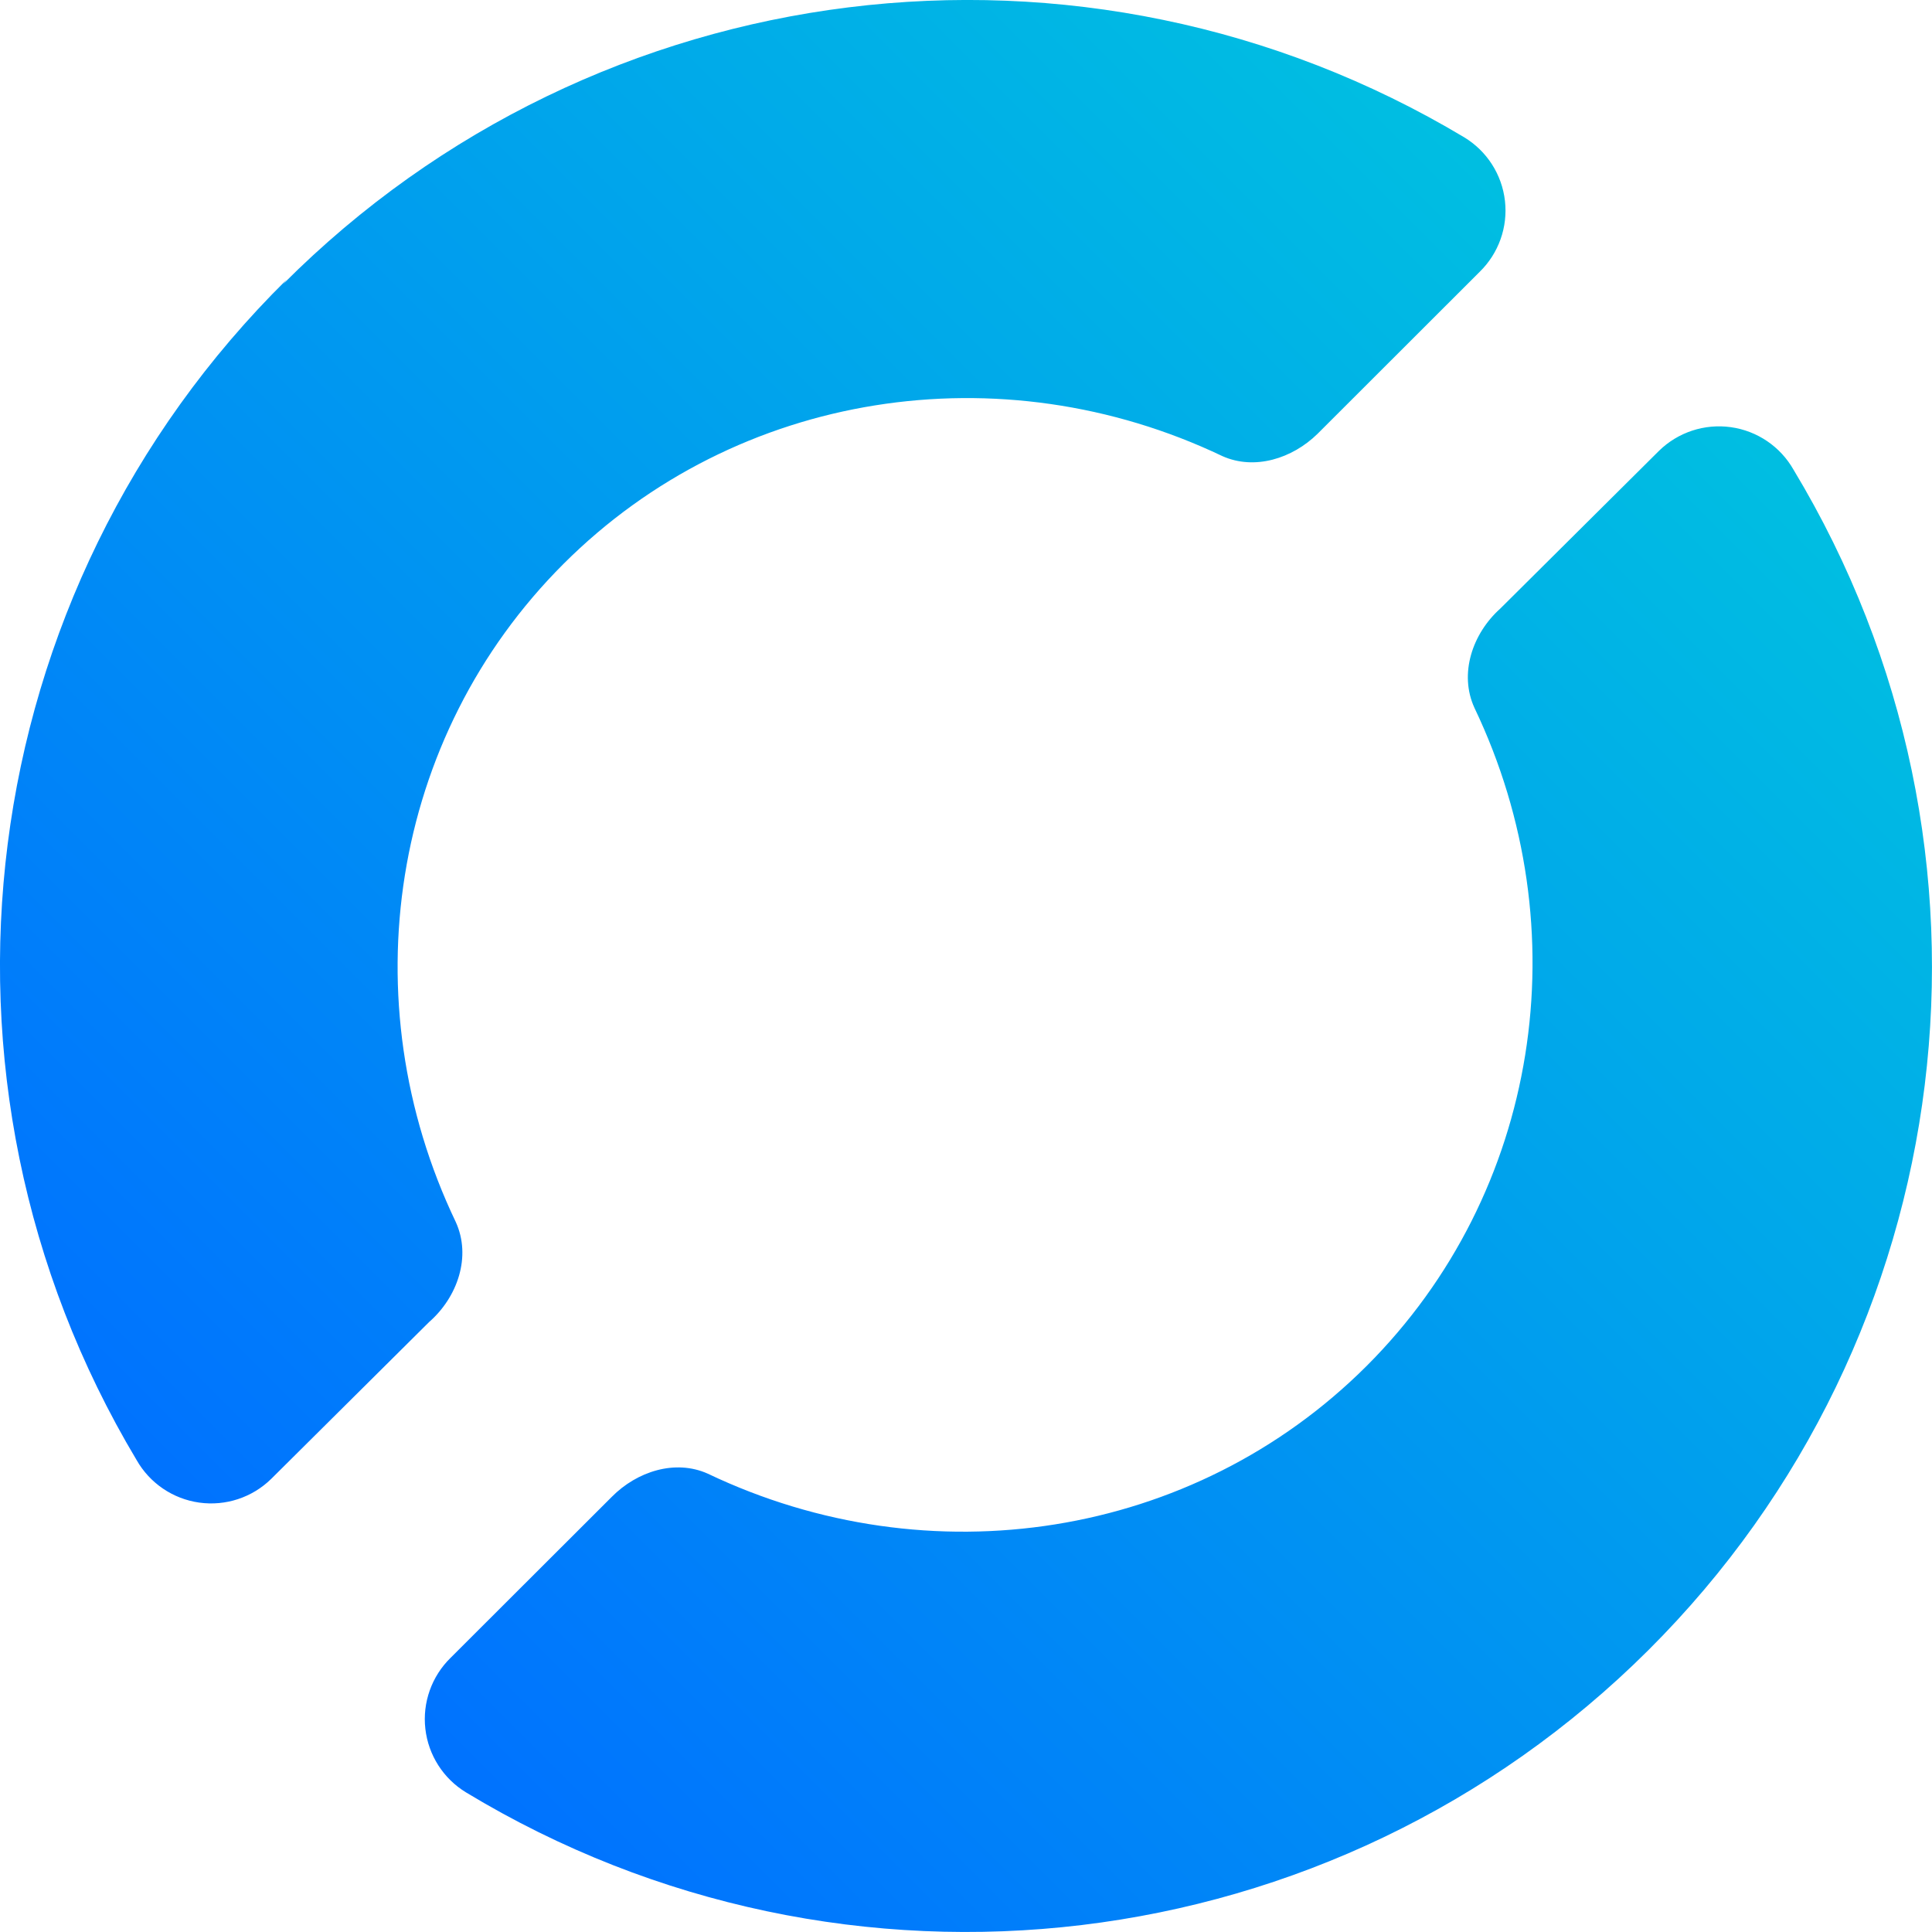
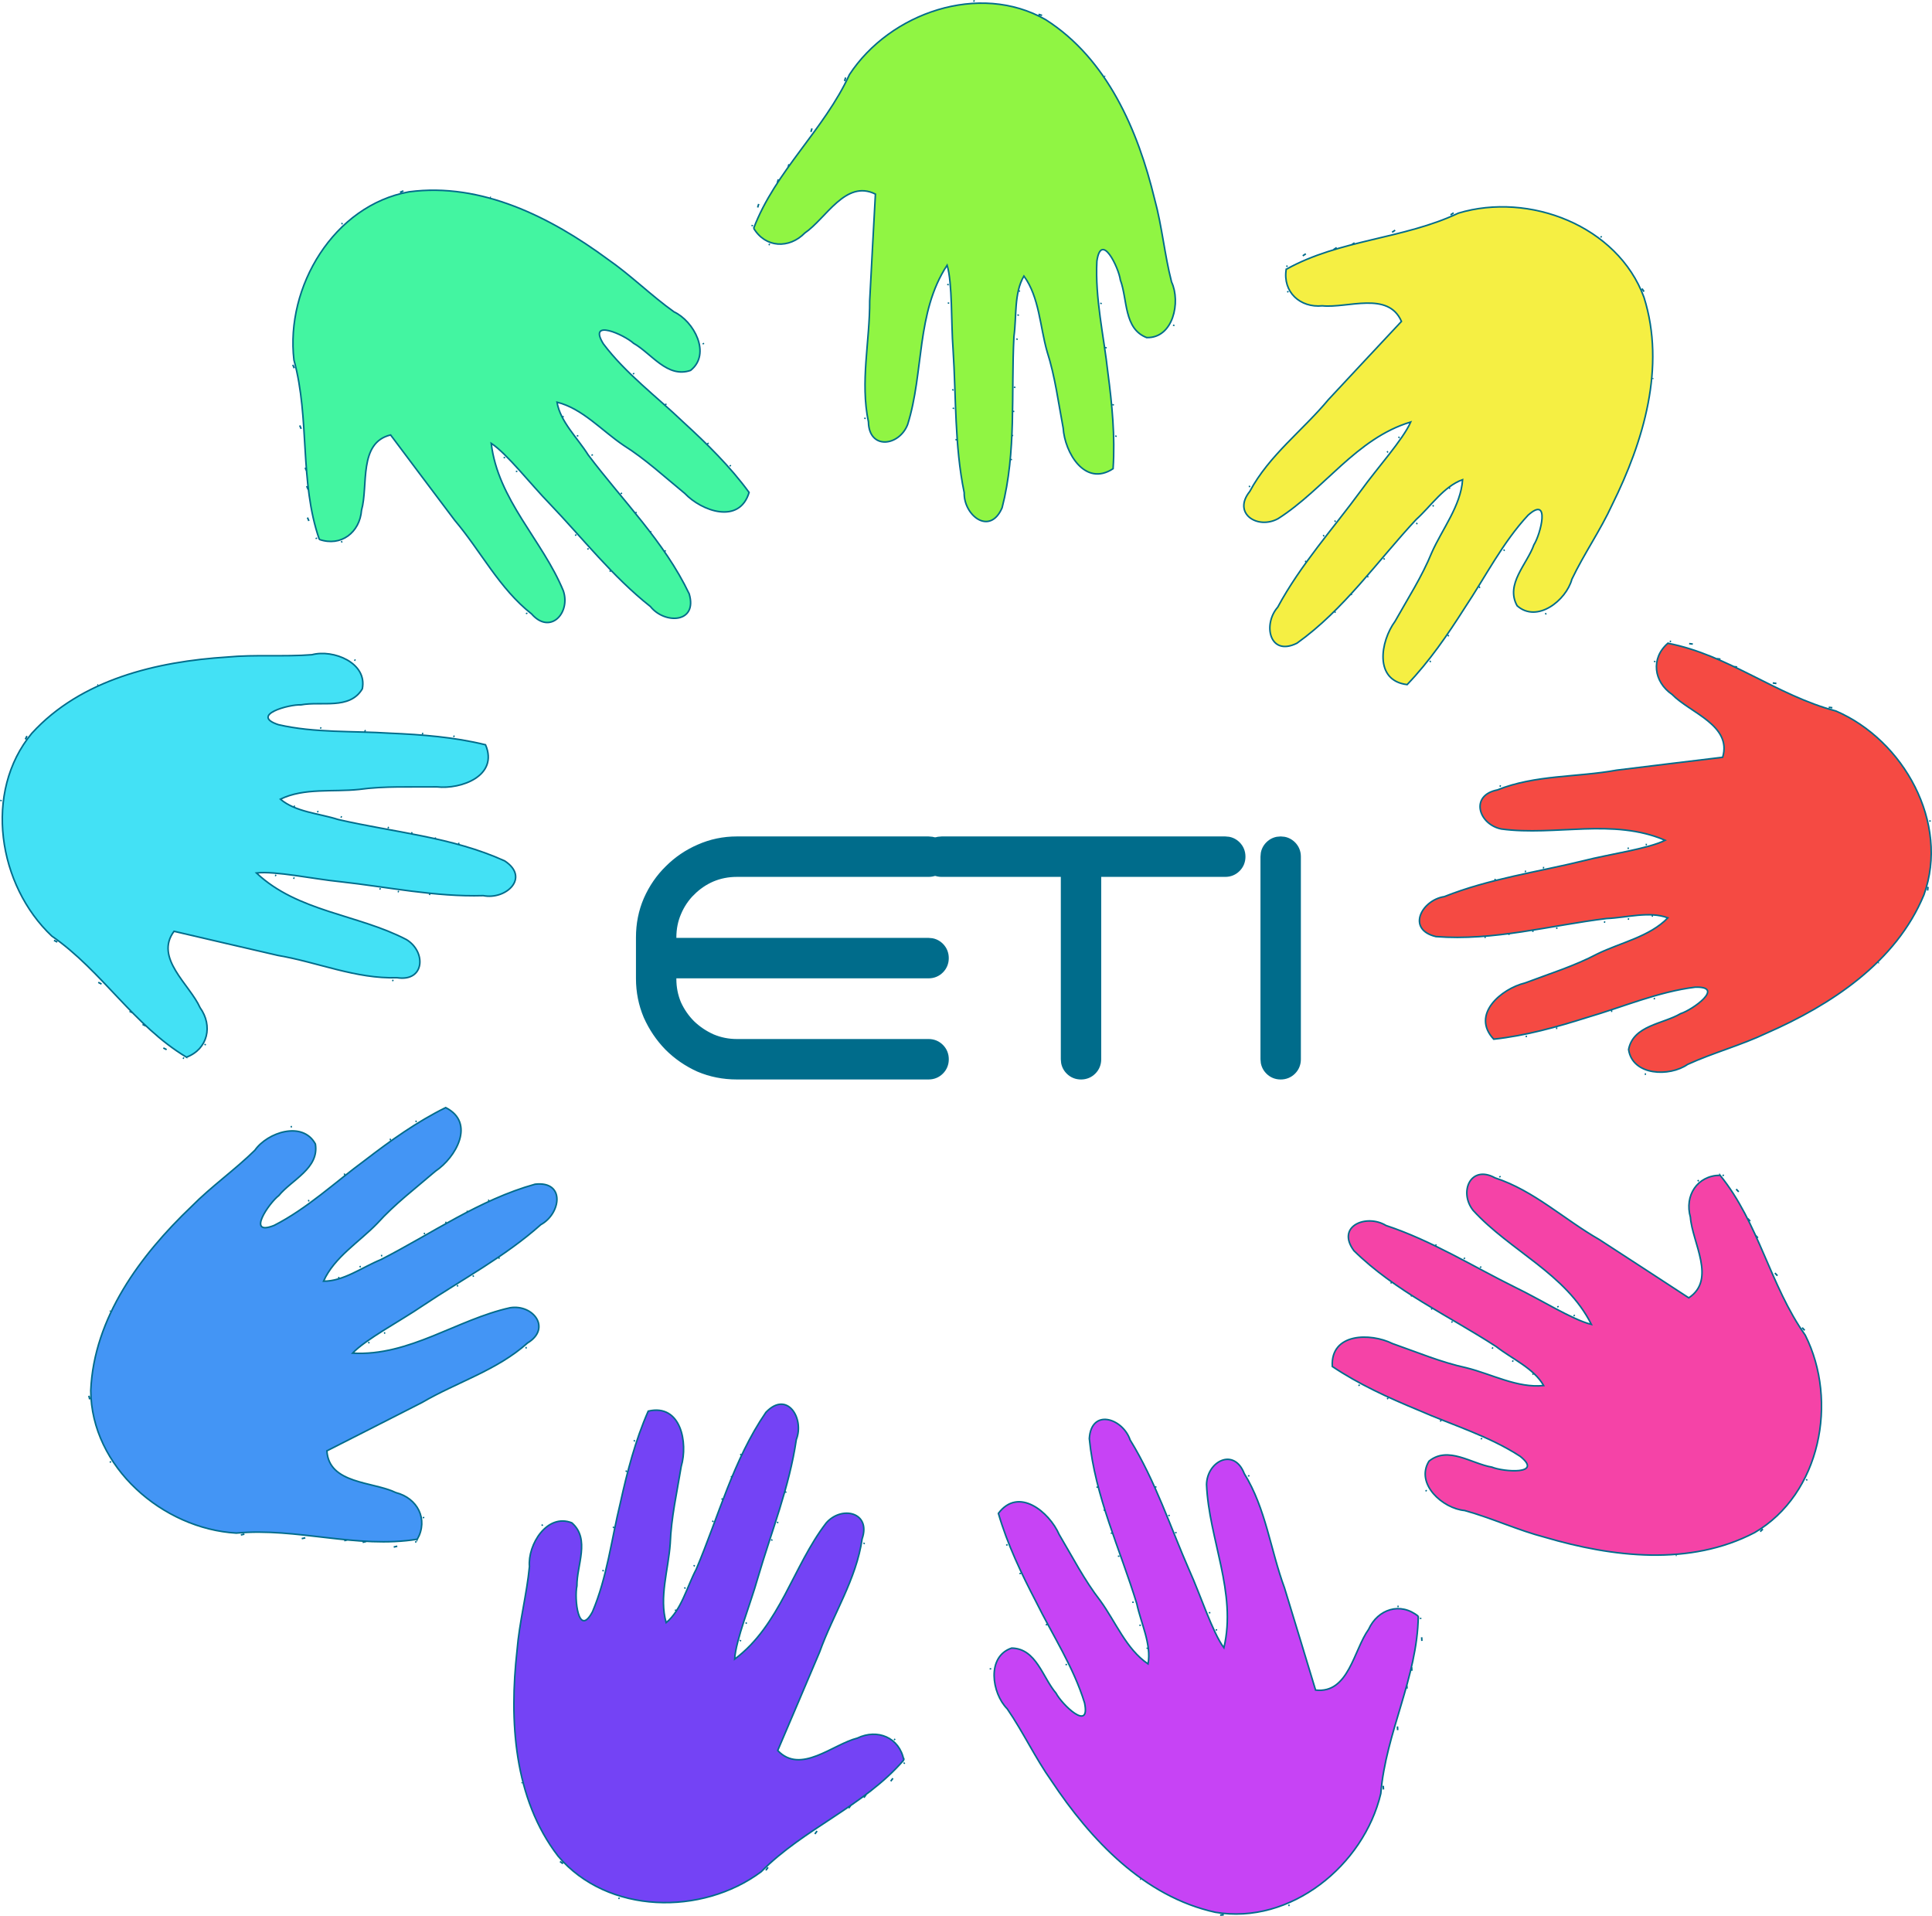
- <svg xmlns="http://www.w3.org/2000/svg" xmlns:xlink="http://www.w3.org/1999/xlink" xml:space="preserve" width="26" height="26" style="isolation:isolate" viewBox="66.993 897.484 26 26">
-   <defs>
-     <linearGradient xlink:href="#a" id="b" x1=".148" x2=".845" y1=".851" y2=".154" gradientTransform="matrix(26.00048 0 0 25.99935 66.993 897.485)" gradientUnits="userSpaceOnUse" />
-   </defs>
-   <linearGradient id="a" x1=".148" x2=".845" y1=".851" y2=".154" gradientTransform="matrix(26.301 0 0 26.331 90.674 911.757)" gradientUnits="userSpaceOnUse">
-     <stop offset="0" stop-color="#004ba6" style="stop-color:#0071ff;stop-opacity:1" />
-     <stop offset="1" stop-color="#00bfe1" style="stop-color:#00bfe1;stop-opacity:1" />
-   </linearGradient>
-   <path fill="url(#a)" d="m89.318 903.552-2.135 2.122c-.376.337-.558.879-.347 1.337 1.422 2.976.882 6.524-1.452 8.856-2.335 2.331-5.887 2.87-8.866 1.449-.439-.197-.954-.03-1.292.312l-2.17 2.167a1.154 1.154 0 0 0 .208 1.81 13.005 13.005 0 0 0 15.91-1.912 12.97 12.97 0 0 0 1.956-15.887 1.154 1.154 0 0 0-1.812-.254zm-18.467-2.305a12.969 12.969 0 0 0-2.02 15.885 1.154 1.154 0 0 0 1.812.254l2.124-2.11c.385-.336.572-.884.359-1.348-1.423-2.976-.884-6.524 1.451-8.856 2.334-2.332 5.887-2.871 8.866-1.45.434.194.942.033 1.281-.3l2.182-2.18a1.152 1.152 0 0 0-.208-1.81 13.009 13.009 0 0 0-15.893 1.973z" style="fill:url(#b);stroke-width:.988" />
+ <svg xmlns="http://www.w3.org/2000/svg" version="1.1" id="svg2" viewBox="0 0 96.638 95.82" height="27.042mm" width="27.273mm">
+   <defs id="defs4" />
+   <path style="fill:#90f543;fill-opacity:1;stroke:#006c8b;stroke-width:0.078;stroke-miterlimit:4;stroke-dasharray:none;stroke-opacity:1" d="m 37.697,11.42 c 1.088,-2.863 3.525,-4.926 4.794,-7.693 2.024,-3.084 6.491,-4.639 9.812,-2.744 3.082,1.959 4.617,5.54 5.447,8.964 0.376,1.366 0.5,2.798 0.852,4.158 0.463,0.996 0.087,2.816 -1.245,2.779 -1.154,-0.44 -0.953,-1.912 -1.317,-2.878 -0.08,-0.617 -0.956,-2.446 -1.174,-0.947 -0.097,1.869 0.346,3.725 0.55,5.579 0.21,1.59 0.367,3.198 0.26,4.804 -1.411,0.925 -2.419,-0.81 -2.496,-2.034 -0.243,-1.278 -0.403,-2.575 -0.802,-3.816 -0.36,-1.252 -0.388,-2.723 -1.162,-3.787 -0.503,0.859 -0.361,2.026 -0.499,3.02 -0.149,2.858 0.131,5.772 -0.593,8.573 -0.614,1.413 -1.924,0.38 -1.895,-0.76 -0.488,-2.355 -0.401,-4.78 -0.557,-7.171 -0.101,-1.318 -0.026,-3.297 -0.298,-4.203 -1.559,2.373 -1.15,5.356 -1.975,7.969 -0.424,1.092 -1.933,1.278 -1.96,-0.133 -0.422,-2.007 0.073,-4.036 0.063,-6.057 0.088,-1.779 0.192,-3.557 0.286,-5.336 -1.491,-0.746 -2.476,1.231 -3.533,1.947 -0.776,0.795 -1.966,0.752 -2.556,-0.237 z m 0.751,0.799 0.063,0.019 z m 4.828,8.671 -0.019,0.063 z m 4.151,-6.688 -0.019,0.063 z m 0.027,0.924 -0.019,0.063 z m 0.218,4.341 -0.019,0.063 z m 0.027,0.924 -0.019,0.063 z m 0.138,1.569 -0.019,0.063 z m 2.735,1.054 0.019,-0.063 z m 0.058,-1.204 0.019,-0.063 z m 0.058,-1.204 0.019,-0.063 z m 0.057,-1.204 0.019,-0.063 z m 0.115,-2.408 0.019,-0.063 z m 0.058,-1.204 0.019,-0.063 z m 0.058,-1.204 0.019,-0.063 z m 4.833,7.26 0.019,-0.063 z m -0.138,-1.569 0.019,-0.063 z m -0.36,-2.857 0.019,-0.063 z m -0.249,-2.213 0.019,-0.063 z m 3.638,1.097 0.019,-0.063 z m -3.436,-12.469 -0.021,-0.038 z m -3.14,-3.065 -0.176,-0.053 z m -3.372,-0.711 -0.063,-0.019 z m -6.454,3.818 -0.053,0.176 z m -1.683,2.546 -0.053,0.176 z m -1.15,1.791 -0.053,0.176 z m -0.533,0.756 -0.053,0.176 z m -0.981,1.231 -0.053,0.176 z m -0.316,1.05 -0.019,0.063 z" id="path15342" />
+   <path id="path15448" d="m 64.337,13.469 c 2.673,-1.494 5.865,-1.506 8.614,-2.81 3.532,-1.061 7.953,0.621 9.279,4.208 1.102,3.483 -0.022,7.213 -1.586,10.369 -0.59,1.288 -1.415,2.465 -2.019,3.733 -0.285,1.061 -1.742,2.213 -2.739,1.328 -0.602,-1.079 0.498,-2.078 0.84,-3.051 0.335,-0.525 0.839,-2.489 -0.291,-1.48 -1.275,1.37 -2.128,3.076 -3.163,4.627 -0.861,1.353 -1.774,2.686 -2.887,3.847 -1.675,-0.199 -1.332,-2.177 -0.606,-3.163 0.635,-1.135 1.346,-2.232 1.837,-3.439 0.529,-1.191 1.452,-2.335 1.543,-3.648 -0.937,0.334 -1.578,1.319 -2.323,1.993 -1.951,2.093 -3.609,4.506 -5.962,6.186 -1.378,0.687 -1.718,-0.946 -0.963,-1.801 1.139,-2.118 2.764,-3.919 4.18,-5.851 0.77,-1.075 2.098,-2.543 2.472,-3.411 -2.719,0.816 -4.321,3.363 -6.633,4.834 -1.027,0.564 -2.302,-0.265 -1.416,-1.362 0.966,-1.809 2.649,-3.045 3.939,-4.599 1.21,-1.306 2.433,-2.601 3.647,-3.904 -0.663,-1.531 -2.688,-0.649 -3.958,-0.78 -1.106,0.11 -1.989,-0.688 -1.806,-1.826 z m 0.062,1.095 0.036,0.055 z m -1.872,9.747 -0.055,0.036 z m 7.477,-2.454 -0.055,0.036 z m -0.573,0.725 -0.055,0.036 z m -2.622,3.466 -0.055,0.036 z m -0.573,0.725 -0.055,0.036 z m -0.902,1.29 -0.055,0.036 z m 1.418,2.566 0.055,-0.036 z m 0.818,-0.886 0.055,-0.036 z m 0.818,-0.885 0.055,-0.036 z m 0.818,-0.886 0.055,-0.036 z m 1.635,-1.771 0.055,-0.036 z m 0.818,-0.885 0.055,-0.036 z m 0.818,-0.886 0.055,-0.036 z m -0.962,8.67 0.055,-0.036 z m 0.902,-1.29 0.055,-0.036 z m 1.56,-2.42 0.055,-0.036 z m 1.231,-1.855 0.055,-0.036 z m 2.082,3.18 0.055,-0.036 z m 5.379,-11.761 0.009,-0.043 z m -0.436,-4.368 -0.101,-0.153 z m -2.126,-2.714 -0.036,-0.055 z m -7.397,-1.226 -0.153,0.101 z m -2.925,0.868 -0.153,0.101 z m -2.031,0.632 -0.153,0.101 z m -0.894,0.236 -0.153,0.101 z m -1.543,0.312 -0.153,0.101 z m -0.917,0.601 -0.055,0.036 z" style="fill:#f5ef43;fill-opacity:1;stroke:#006c8b;stroke-width:0.078;stroke-miterlimit:4;stroke-dasharray:none;stroke-opacity:1" />
+   <path id="path15454" d="m 83.428,32.172 c 3.007,0.575 5.461,2.618 8.404,3.388 3.387,1.459 5.693,5.59 4.404,9.191 -1.393,3.377 -4.651,5.511 -7.877,6.923 -1.279,0.607 -2.667,0.978 -3.945,1.561 -0.9,0.629 -2.757,0.575 -2.952,-0.744 0.233,-1.214 1.716,-1.271 2.604,-1.797 0.594,-0.186 2.241,-1.367 0.728,-1.321 -1.857,0.229 -3.606,0.988 -5.396,1.511 -1.529,0.483 -3.085,0.917 -4.683,1.09 -1.156,-1.23 0.378,-2.524 1.569,-2.813 1.216,-0.461 2.465,-0.844 3.616,-1.453 1.17,-0.572 2.612,-0.856 3.526,-1.803 -0.933,-0.347 -2.057,-0.005 -3.06,0.033 -2.839,0.349 -5.659,1.131 -8.542,0.905 -1.497,-0.36 -0.708,-1.83 0.419,-1.999 2.234,-0.89 4.635,-1.225 6.961,-1.794 1.28,-0.328 3.241,-0.598 4.085,-1.024 -2.607,-1.124 -5.471,-0.203 -8.187,-0.563 -1.149,-0.228 -1.593,-1.683 -0.209,-1.954 1.902,-0.764 3.985,-0.628 5.972,-0.99 1.766,-0.222 3.535,-0.428 5.302,-0.645 0.476,-1.599 -1.642,-2.226 -2.53,-3.143 -0.917,-0.627 -1.081,-1.806 -0.21,-2.56 z m -0.656,0.879 -0.009,0.065 z m -7.696,6.263 -0.065,-0.007 z m 7.304,2.929 -0.065,-0.009 z m -0.905,0.187 -0.065,-0.007 z m -4.235,0.969 -0.065,-0.007 z m -0.905,0.187 -0.065,-0.009 z m -1.52,0.408 -0.065,-0.007 z m -0.562,2.878 0.065,0.009 z m 1.195,-0.152 0.065,0.009 z m 1.195,-0.152 0.065,0.009 z m 1.195,-0.152 0.065,0.009 z m 2.391,-0.305 0.065,0.009 z m 1.195,-0.152 0.065,0.009 z m 1.195,-0.152 0.065,0.007 z m -6.307,6.023 0.065,0.009 z m 1.52,-0.408 0.065,0.009 z m 2.75,-0.851 0.065,0.007 z m 2.135,-0.63 0.065,0.009 z m -0.448,3.775 0.065,0.009 z m 11.677,-5.551 0.034,-0.027 z m 2.472,-3.626 0.022,-0.182 z m 0.115,-3.446 0.009,-0.065 z m -4.879,-5.696 -0.182,-0.022 z m -2.799,-1.216 -0.182,-0.022 z m -1.963,-0.822 -0.182,-0.022 z m -0.836,-0.394 -0.182,-0.022 z m -1.382,-0.753 -0.182,-0.022 z m -1.088,-0.129 -0.065,-0.009 z" style="fill:#f54a43;fill-opacity:1;stroke:#006c8b;stroke-width:0.078;stroke-miterlimit:4;stroke-dasharray:none;stroke-opacity:1" />
+   <path id="path15460" d="m 86.036,58.777 c 1.934,2.374 2.501,5.517 4.262,8 1.657,3.296 0.77,7.944 -2.531,9.874 -3.237,1.691 -7.104,1.231 -10.482,0.237 -1.37,-0.357 -2.672,-0.966 -4.025,-1.341 -1.094,-0.097 -2.481,-1.332 -1.783,-2.468 0.958,-0.78 2.131,0.13 3.149,0.298 0.575,0.239 2.595,0.394 1.407,-0.544 -1.57,-1.019 -3.397,-1.562 -5.104,-2.313 -1.482,-0.613 -2.952,-1.282 -4.288,-2.177 -0.095,-1.685 1.911,-1.691 3.009,-1.146 1.228,0.429 2.431,0.938 3.704,1.213 1.264,0.314 2.551,1.025 3.859,0.887 -0.492,-0.865 -1.573,-1.326 -2.365,-1.943 -2.399,-1.558 -5.062,-2.773 -7.125,-4.8 -0.916,-1.238 0.633,-1.857 1.605,-1.262 2.283,0.755 4.338,2.043 6.485,3.103 1.191,0.572 2.867,1.626 3.787,1.843 -1.275,-2.537 -4.061,-3.674 -5.91,-5.696 -0.733,-0.914 -0.139,-2.314 1.095,-1.631 1.948,0.638 3.457,2.082 5.211,3.083 1.496,0.966 2.983,1.945 4.476,2.916 1.392,-0.919 0.172,-2.761 0.081,-4.035 -0.3,-1.07 0.332,-2.079 1.483,-2.096 z m -1.067,0.251 -0.048,0.045 z m -9.919,-0.152 -0.045,-0.048 z m 3.714,6.941 -0.045,-0.048 z m -0.813,-0.439 -0.045,-0.048 z m -3.867,-1.981 -0.045,-0.048 z m -0.813,-0.439 -0.045,-0.048 z m -1.427,-0.665 -0.045,-0.048 z m -2.28,1.843 0.045,0.048 z m 1.014,0.652 0.045,0.048 z m 1.014,0.652 0.045,0.048 z m 1.014,0.652 0.045,0.048 z m 2.027,1.304 0.045,0.048 z m 1.014,0.652 0.045,0.048 z m 1.014,0.652 0.045,0.048 z m -8.701,0.558 0.045,0.048 z m 1.427,0.665 0.045,0.048 z m 2.653,1.116 0.045,0.048 z m 2.04,0.891 0.045,0.048 z m -2.768,2.603 0.045,0.048 z m 12.511,3.257 0.044,8.84e-4 z m 4.223,-1.188 0.134,-0.126 z m 2.302,-2.566 0.048,-0.045 z m -0.078,-7.501 -0.126,-0.134 z m -1.363,-2.731 -0.126,-0.134 z m -0.975,-1.892 -0.126,-0.134 z m -0.388,-0.839 -0.126,-0.134 z m -0.575,-1.466 -0.126,-0.134 z m -0.751,-0.799 -0.045,-0.048 z" style="fill:#f543a7;fill-opacity:1;stroke:#006c8b;stroke-width:0.078;stroke-miterlimit:4;stroke-dasharray:none;stroke-opacity:1" />
+   <path id="path15466" d="m 70.942,80.835 c -0.044,3.063 -1.629,5.835 -1.875,8.869 -0.848,3.591 -4.514,6.58 -8.282,5.936 -3.566,-0.786 -6.232,-3.626 -8.182,-6.559 -0.82,-1.155 -1.426,-2.458 -2.222,-3.616 -0.776,-0.778 -1.045,-2.617 0.22,-3.037 1.235,0.018 1.549,1.47 2.221,2.253 0.286,0.553 1.735,1.971 1.427,0.488 -0.548,-1.79 -1.599,-3.382 -2.424,-5.054 -0.741,-1.423 -1.438,-2.88 -1.886,-4.425 1.01,-1.352 2.55,-0.066 3.041,1.057 0.665,1.118 1.259,2.282 2.058,3.311 0.767,1.054 1.296,2.425 2.387,3.161 0.179,-0.979 -0.353,-2.027 -0.563,-3.009 -0.837,-2.737 -2.096,-5.38 -2.374,-8.259 0.094,-1.538 1.678,-1.016 2.04,0.066 1.264,2.046 2.011,4.355 2.974,6.548 0.545,1.204 1.152,3.089 1.717,3.847 0.653,-2.763 -0.75,-5.426 -0.868,-8.164 0.025,-1.172 1.38,-1.862 1.887,-0.546 1.082,1.741 1.311,3.818 2.012,5.713 0.525,1.702 1.035,3.408 1.555,5.112 1.657,0.191 1.906,-2.004 2.654,-3.039 0.458,-1.013 1.59,-1.379 2.483,-0.652 z m -0.979,-0.494 -0.065,0.004 z m -7.501,-6.496 -0.004,-0.065 z m -1.615,7.705 -0.004,-0.065 z m -0.341,-0.859 -0.004,-0.065 z m -1.689,-4.005 -0.004,-0.065 z m -0.341,-0.859 -0.004,-0.065 z m -0.666,-1.427 -0.004,-0.065 z m -2.93,-0.054 0.004,0.065 z m 0.358,1.151 0.004,0.065 z m 0.358,1.151 0.004,0.065 z m 0.358,1.151 0.004,0.065 z m 0.715,2.303 0.004,0.065 z m 0.358,1.151 0.004,0.065 z m 0.358,1.151 0.004,0.065 z m -7.024,-5.168 0.004,0.065 z m 0.666,1.427 0.004,0.065 z m 1.315,2.562 0.004,0.065 z m 0.991,1.994 0.004,0.065 z m -3.793,0.214 0.004,0.065 z m 7.491,10.541 0.033,0.029 z m 3.998,1.806 0.183,-0.01 z m 3.412,-0.485 0.065,-0.004 z m 4.759,-5.796 -0.01,-0.183 z m 0.711,-2.969 -0.01,-0.183 z m 0.468,-2.076 -0.01,-0.183 z m 0.242,-0.892 -0.01,-0.183 z m 0.501,-1.493 -0.01,-0.183 z m -0.062,-1.095 -0.004,-0.065 z" style="fill:#c743f5;fill-opacity:1;stroke:#006c8b;stroke-width:0.078;stroke-miterlimit:4;stroke-dasharray:none;stroke-opacity:1" />
+   <path id="path15472" d="m 45.208,88.025 c -2.001,2.318 -4.996,3.423 -7.134,5.588 -2.957,2.205 -7.686,2.138 -10.158,-0.779 -2.227,-2.896 -2.445,-6.786 -2.054,-10.287 0.114,-1.412 0.487,-2.8 0.621,-4.199 -0.095,-1.095 0.881,-2.676 2.12,-2.185 0.934,0.808 0.242,2.123 0.254,3.155 -0.136,0.608 0.062,2.626 0.779,1.292 0.73,-1.724 0.948,-3.619 1.39,-5.431 0.346,-1.566 0.749,-3.131 1.398,-4.603 1.642,-0.386 1.996,1.589 1.65,2.765 -0.209,1.284 -0.502,2.558 -0.55,3.86 -0.09,1.3 -0.566,2.691 -0.203,3.956 0.766,-0.635 1.032,-1.78 1.501,-2.667 1.117,-2.635 1.851,-5.469 3.488,-7.853 1.06,-1.117 1.938,0.301 1.521,1.363 -0.347,2.38 -1.257,4.629 -1.928,6.929 -0.356,1.273 -1.103,3.107 -1.156,4.051 2.276,-1.697 2.911,-4.639 4.58,-6.812 0.772,-0.881 2.254,-0.539 1.796,0.796 -0.29,2.03 -1.449,3.768 -2.129,5.67 -0.691,1.642 -1.397,3.277 -2.093,4.916 1.146,1.212 2.748,-0.31 3.986,-0.621 1.001,-0.481 2.104,-0.034 2.321,1.098 z m -0.433,-1.008 -0.053,-0.039 z m -1.573,-9.8 0.039,-0.053 z m -6.187,4.864 0.039,-0.052 z m 0.291,-0.878 0.039,-0.053 z m 1.279,-4.154 0.039,-0.053 z m 0.291,-0.878 0.039,-0.052 z m 0.407,-1.521 0.039,-0.053 z m -2.21,-1.926 -0.039,0.053 z m -0.466,1.112 -0.039,0.052 z m -0.466,1.112 -0.039,0.053 z m -0.466,1.112 -0.039,0.052 z m -0.931,2.224 -0.039,0.052 z m -0.466,1.112 -0.039,0.053 z m -0.466,1.112 -0.039,0.053 z m -2.06,-8.476 -0.039,0.053 z m -0.407,1.521 -0.039,0.052 z m -0.638,2.808 -0.039,0.053 z m -0.522,2.165 -0.039,0.053 z m -3.043,-2.275 -0.039,0.053 z m -1.034,12.893 0.007,0.043 z m 1.903,3.955 0.147,0.11 z m 2.926,1.822 0.052,0.039 z m 7.37,-1.38 0.11,-0.147 z m 2.452,-1.817 0.11,-0.147 z m 1.693,-1.289 0.11,-0.147 z m 0.759,-0.528 0.11,-0.147 z m 1.343,-0.821 0.11,-0.147 z m 0.656,-0.878 0.039,-0.053 z" style="fill:#7443f5;fill-opacity:1;stroke:#006c8b;stroke-width:0.078;stroke-miterlimit:4;stroke-dasharray:none;stroke-opacity:1" />
+   <path id="path15478" d="m 20.876,76.983 c -3.022,0.489 -6.026,-0.591 -9.055,-0.307 -3.682,-0.212 -7.261,-3.305 -7.281,-7.13 0.155,-3.65 2.487,-6.77 5.035,-9.201 0.994,-1.008 2.172,-1.832 3.173,-2.817 0.631,-0.899 2.394,-1.484 3.028,-0.311 0.196,1.22 -1.178,1.782 -1.832,2.58 -0.494,0.378 -1.639,2.051 -0.233,1.491 1.667,-0.851 3.051,-2.162 4.554,-3.266 1.272,-0.977 2.585,-1.917 4.028,-2.627 1.506,0.76 0.508,2.501 -0.512,3.18 -0.985,0.85 -2.028,1.637 -2.901,2.603 -0.904,0.938 -2.162,1.698 -2.697,2.9 0.995,0.007 1.934,-0.7 2.864,-1.078 2.549,-1.3 4.931,-2.999 7.717,-3.773 1.53,-0.174 1.291,1.477 0.289,2.022 -1.795,1.601 -3.937,2.737 -5.928,4.068 -1.091,0.746 -2.841,1.671 -3.489,2.36 2.833,0.164 5.211,-1.682 7.885,-2.273 1.158,-0.179 2.073,1.036 0.865,1.765 -1.526,1.369 -3.53,1.954 -5.274,2.974 -1.584,0.813 -3.175,1.612 -4.761,2.42 0.1,1.665 2.304,1.53 3.452,2.088 1.076,0.275 1.633,1.327 1.073,2.333 z m 0.316,-1.051 -0.016,-0.064 z m 5.091,-8.519 0.064,-0.016 z m -7.865,-0.253 0.064,-0.016 z m 0.787,-0.485 0.064,-0.016 z m 3.649,-2.36 0.064,-0.016 z m 0.787,-0.485 0.064,-0.016 z m 1.289,-0.904 0.064,-0.016 z m -0.455,-2.897 -0.064,0.016 z m -1.071,0.552 -0.064,0.016 z m -1.071,0.552 -0.064,0.016 z m -1.071,0.552 -0.064,0.016 z m -2.142,1.105 -0.064,0.016 z m -1.071,0.552 -0.064,0.016 z m -1.071,0.552 -0.064,0.016 z m 3.867,-7.818 -0.064,0.016 z m -1.289,0.904 -0.064,0.016 z m -2.293,1.741 -0.064,0.016 z m -1.791,1.322 -0.064,0.016 z m -0.869,-3.7 -0.064,0.016 z m -9.075,9.212 -0.023,0.037 z m -1.083,4.253 0.042,0.179 z m 1.07,3.278 0.016,0.064 z m 6.532,3.683 0.178,-0.042 z m 3.046,0.185 0.178,-0.042 z m 2.125,0.101 0.178,-0.042 z m 0.92,0.084 0.178,-0.042 z m 1.556,0.235 0.178,-0.042 z m 1.067,-0.251 0.064,-0.016 z" style="fill:#4395f5;fill-opacity:1;stroke:#006c8b;stroke-width:0.078;stroke-miterlimit:4;stroke-dasharray:none;stroke-opacity:1" />
+   <path id="path15484" d="M 9.33,52.875 C 6.7,51.306 5.093,48.546 2.59,46.816 -0.094,44.286 -0.848,39.614 1.594,36.672 4.057,33.975 7.848,33.085 11.362,32.862 c 1.409,-0.133 2.841,-0.007 4.241,-0.117 1.061,-0.283 2.787,0.403 2.519,1.709 -0.633,1.061 -2.047,0.607 -3.061,0.798 -0.622,-0.028 -2.573,0.517 -1.136,0.992 1.823,0.42 3.726,0.306 5.587,0.427 1.602,0.069 3.212,0.194 4.773,0.578 0.665,1.551 -1.218,2.243 -2.435,2.106 -1.3,0.017 -2.605,-0.05 -3.895,0.128 -1.295,0.137 -2.747,-0.09 -3.929,0.487 0.758,0.645 1.931,0.708 2.886,1.016 2.787,0.643 5.704,0.874 8.336,2.073 1.284,0.85 0.04,1.962 -1.077,1.735 -2.403,0.072 -4.775,-0.435 -7.155,-0.697 -1.315,-0.13 -3.25,-0.547 -4.189,-0.436 2.065,1.948 5.072,2.063 7.501,3.33 1.002,0.608 0.922,2.127 -0.471,1.908 -2.049,0.067 -3.96,-0.773 -5.951,-1.113 -1.736,-0.396 -3.468,-0.807 -5.202,-1.208 -0.994,1.34 0.782,2.653 1.303,3.819 0.648,0.903 0.398,2.067 -0.677,2.477 z m 0.917,-0.601 0.029,-0.058 z m 9.373,-3.252 0.058,0.029 z m -5.862,-5.252 0.058,0.029 z m 0.914,0.134 0.058,0.029 z m 4.311,0.539 0.058,0.029 z m 0.914,0.134 0.058,0.029 z m 1.568,0.136 0.058,0.029 z m 1.512,-2.512 -0.058,-0.029 z m -1.175,-0.266 -0.058,-0.029 z m -1.175,-0.266 -0.058,-0.029 z M 19.451,41.405 19.393,41.375 Z m -2.351,-0.532 -0.058,-0.029 z m -1.175,-0.266 -0.058,-0.029 z m -1.175,-0.266 -0.058,-0.029 z m 7.985,-3.502 -0.058,-0.029 z m -1.568,-0.136 -0.058,-0.029 z m -2.875,-0.141 -0.058,-0.029 z m -2.221,-0.139 -0.058,-0.029 z m 1.711,-3.394 -0.058,-0.029 z m -12.87,1.22 -0.041,0.014 z m -3.563,2.562 -0.083,0.164 z m -1.286,3.199 -0.029,0.058 z m 2.638,7.022 0.164,0.083 z m 2.214,2.1 0.164,0.083 z m 1.563,1.444 0.164,0.083 z m 0.651,0.656 0.164,0.083 z m 1.041,1.181 0.164,0.083 z m 0.978,0.494 0.058,0.029 z" style="fill:#43e1f5;fill-opacity:1;stroke:#006c8b;stroke-width:0.078;stroke-miterlimit:4;stroke-dasharray:none;stroke-opacity:1" />
+   <path id="path15490" d="m 15.973,26.982 c -1.006,-2.893 -0.464,-6.041 -1.27,-8.976 -0.431,-3.664 1.992,-7.728 5.754,-8.412 3.62,-0.481 7.096,1.275 9.931,3.364 1.165,0.805 2.18,1.822 3.324,2.638 0.995,0.465 1.876,2.101 0.832,2.929 -1.167,0.405 -1.959,-0.851 -2.857,-1.358 -0.458,-0.421 -2.304,-1.259 -1.508,0.029 1.127,1.494 2.658,2.631 4.005,3.92 1.183,1.083 2.336,2.214 3.285,3.513 -0.487,1.616 -2.374,0.935 -3.219,0.047 -1.007,-0.823 -1.963,-1.714 -3.066,-2.407 -1.08,-0.728 -2.047,-1.836 -3.323,-2.154 0.166,0.981 1.025,1.784 1.558,2.635 1.722,2.285 3.809,4.338 5.054,6.949 0.437,1.477 -1.23,1.529 -1.94,0.636 -1.887,-1.49 -3.378,-3.404 -5.033,-5.135 -0.924,-0.945 -2.138,-2.509 -2.929,-3.028 0.331,2.82 2.56,4.842 3.606,7.375 0.377,1.11 -0.66,2.222 -1.587,1.158 -1.613,-1.266 -2.537,-3.139 -3.843,-4.68 -1.076,-1.419 -2.138,-2.849 -3.209,-4.271 -1.622,0.387 -1.106,2.536 -1.455,3.764 -0.084,1.108 -1.023,1.84 -2.11,1.462 z m 1.089,0.129 0.06,-0.026 z m 9.269,3.537 0.026,0.06 z m -1.117,-7.793 0.026,0.06 z m 0.614,0.691 0.026,0.06 z m 2.956,3.185 0.026,0.06 z m 0.614,0.691 0.026,0.06 z m 1.113,1.113 0.026,0.06 z m 2.772,-0.952 -0.026,-0.06 z m -0.73,-0.959 -0.026,-0.06 z m -0.73,-0.959 -0.026,-0.06 z m -0.73,-0.959 -0.026,-0.06 z m -1.459,-1.919 -0.026,-0.06 z m -0.73,-0.959 -0.026,-0.06 z m -0.73,-0.959 -0.026,-0.06 z m 8.367,2.453 -0.026,-0.06 z m -1.113,-1.113 -0.026,-0.06 z m -2.112,-1.957 -0.026,-0.06 z m -1.612,-1.535 -0.026,-0.06 z m 3.491,-1.499 -0.026,-0.06 z m -10.643,-7.342 -0.041,-0.016 z m -4.375,-0.329 -0.168,0.072 z m -3.04,1.624 -0.06,0.026 z m -2.491,7.075 0.072,0.169 z m 0.347,3.033 0.072,0.169 z m 0.27,2.112 0.072,0.169 z m 0.077,0.921 0.072,0.169 z m 0.039,1.574 0.072,0.169 z m 0.432,1.008 0.026,0.06 z" style="fill:#43f5a1;fill-opacity:1;stroke:#006c8b;stroke-width:0.078;stroke-miterlimit:4;stroke-dasharray:none;stroke-opacity:1" />
+   <path d="m 34.444,44.47 q -0.476,0.476 -0.738,1.1 -0.262,0.608 -0.262,1.314 v 0.411 h 13.003 q 0.262,0 0.443,0.181 0.18,0.181 0.18,0.443 0,0.263 -0.18,0.443 -0.18,0.181 -0.443,0.181 H 33.444 v 0.427 q 0,0.69 0.262,1.314 0.279,0.608 0.738,1.067 0.476,0.46 1.099,0.739 0.623,0.263 1.312,0.263 h 9.593 q 0.262,0 0.443,0.181 0.18,0.181 0.18,0.443 0,0.263 -0.18,0.443 -0.18,0.181 -0.443,0.181 h -9.593 q -0.967,0 -1.82,-0.361 -0.836,-0.378 -1.476,-1.018 -0.623,-0.64 -1,-1.478 -0.361,-0.854 -0.361,-1.806 v -2.053 q 0,-0.969 0.361,-1.806 0.377,-0.854 1.017,-1.478 0.64,-0.64 1.476,-1.002 0.853,-0.378 1.804,-0.378 h 9.593 q 0.262,0 0.443,0.181 0.18,0.181 0.18,0.443 0,0.263 -0.18,0.443 -0.18,0.181 -0.443,0.181 h -9.593 q -0.705,0 -1.328,0.263 -0.607,0.263 -1.082,0.739 z" style="font-weight:300;font-size:9.464px;line-height:1.25;font-family:'Arkitech Round';-inkscape-font-specification:'Arkitech Round Light';letter-spacing:0px;word-spacing:0px;fill:#006c8b;stroke:#006c8b;stroke-width:0.775px" id="path1982" />
+   <path d="m 53.449,43.469 h -6.346 q -0.262,0 -0.443,-0.181 -0.18,-0.181 -0.18,-0.443 0,-0.263 0.18,-0.443 0.18,-0.181 0.443,-0.181 h 14.184 q 0.262,0 0.443,0.181 0.18,0.181 0.18,0.443 0,0.263 -0.18,0.443 -0.18,0.181 -0.443,0.181 h -6.592 v 9.509 q 0,0.263 -0.18,0.443 -0.18,0.181 -0.443,0.181 -0.262,0 -0.443,-0.181 -0.18,-0.181 -0.18,-0.443 z" style="font-weight:300;font-size:9.464px;line-height:1.25;font-family:'Arkitech Round';-inkscape-font-specification:'Arkitech Round Light';letter-spacing:0px;word-spacing:0px;fill:#006c8b;stroke:#006c8b;stroke-width:0.775px" id="path1984" />
+   <path d="m 63.436,42.845 q 0,-0.263 0.18,-0.443 0.18,-0.181 0.443,-0.181 0.262,0 0.443,0.181 0.18,0.181 0.18,0.443 v 10.133 q 0,0.263 -0.18,0.443 -0.18,0.181 -0.443,0.181 -0.262,0 -0.443,-0.181 -0.18,-0.181 -0.18,-0.443 z" style="font-weight:300;font-size:9.464px;line-height:1.25;font-family:'Arkitech Round';-inkscape-font-specification:'Arkitech Round Light';letter-spacing:0px;word-spacing:0px;fill:#006c8b;stroke:#006c8b;stroke-width:0.775px" id="path1986" />
</svg>
